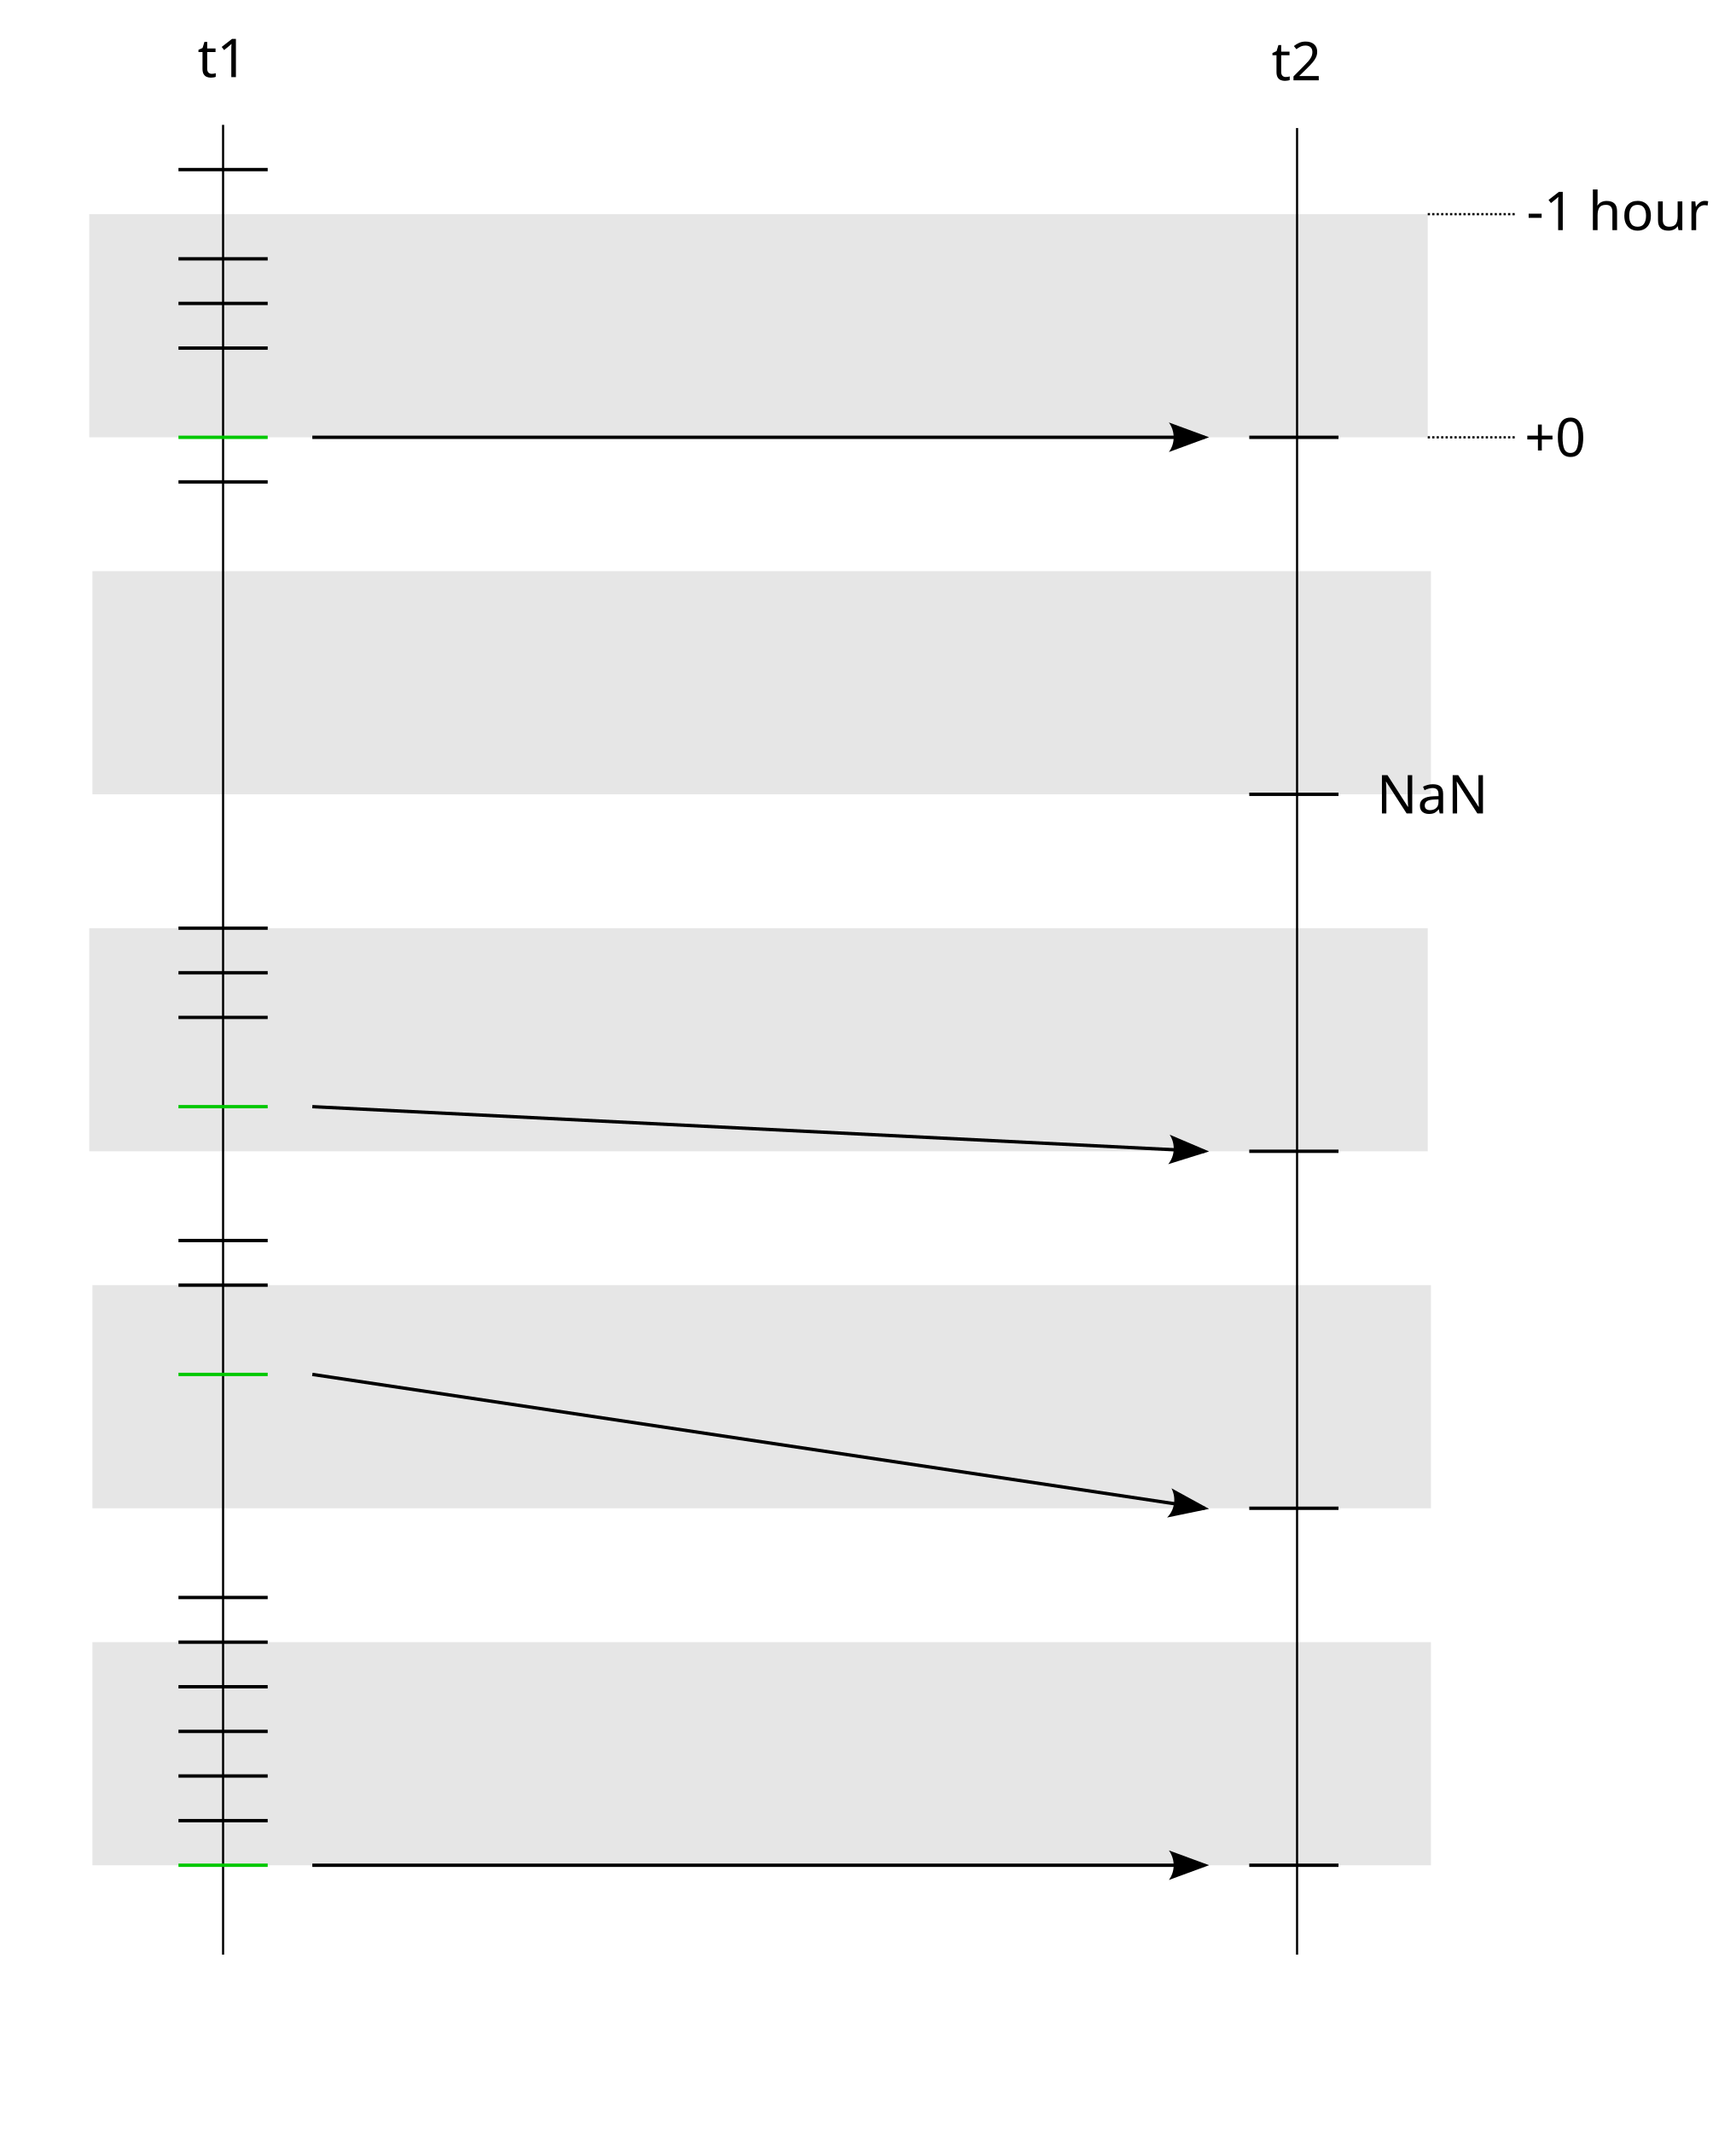
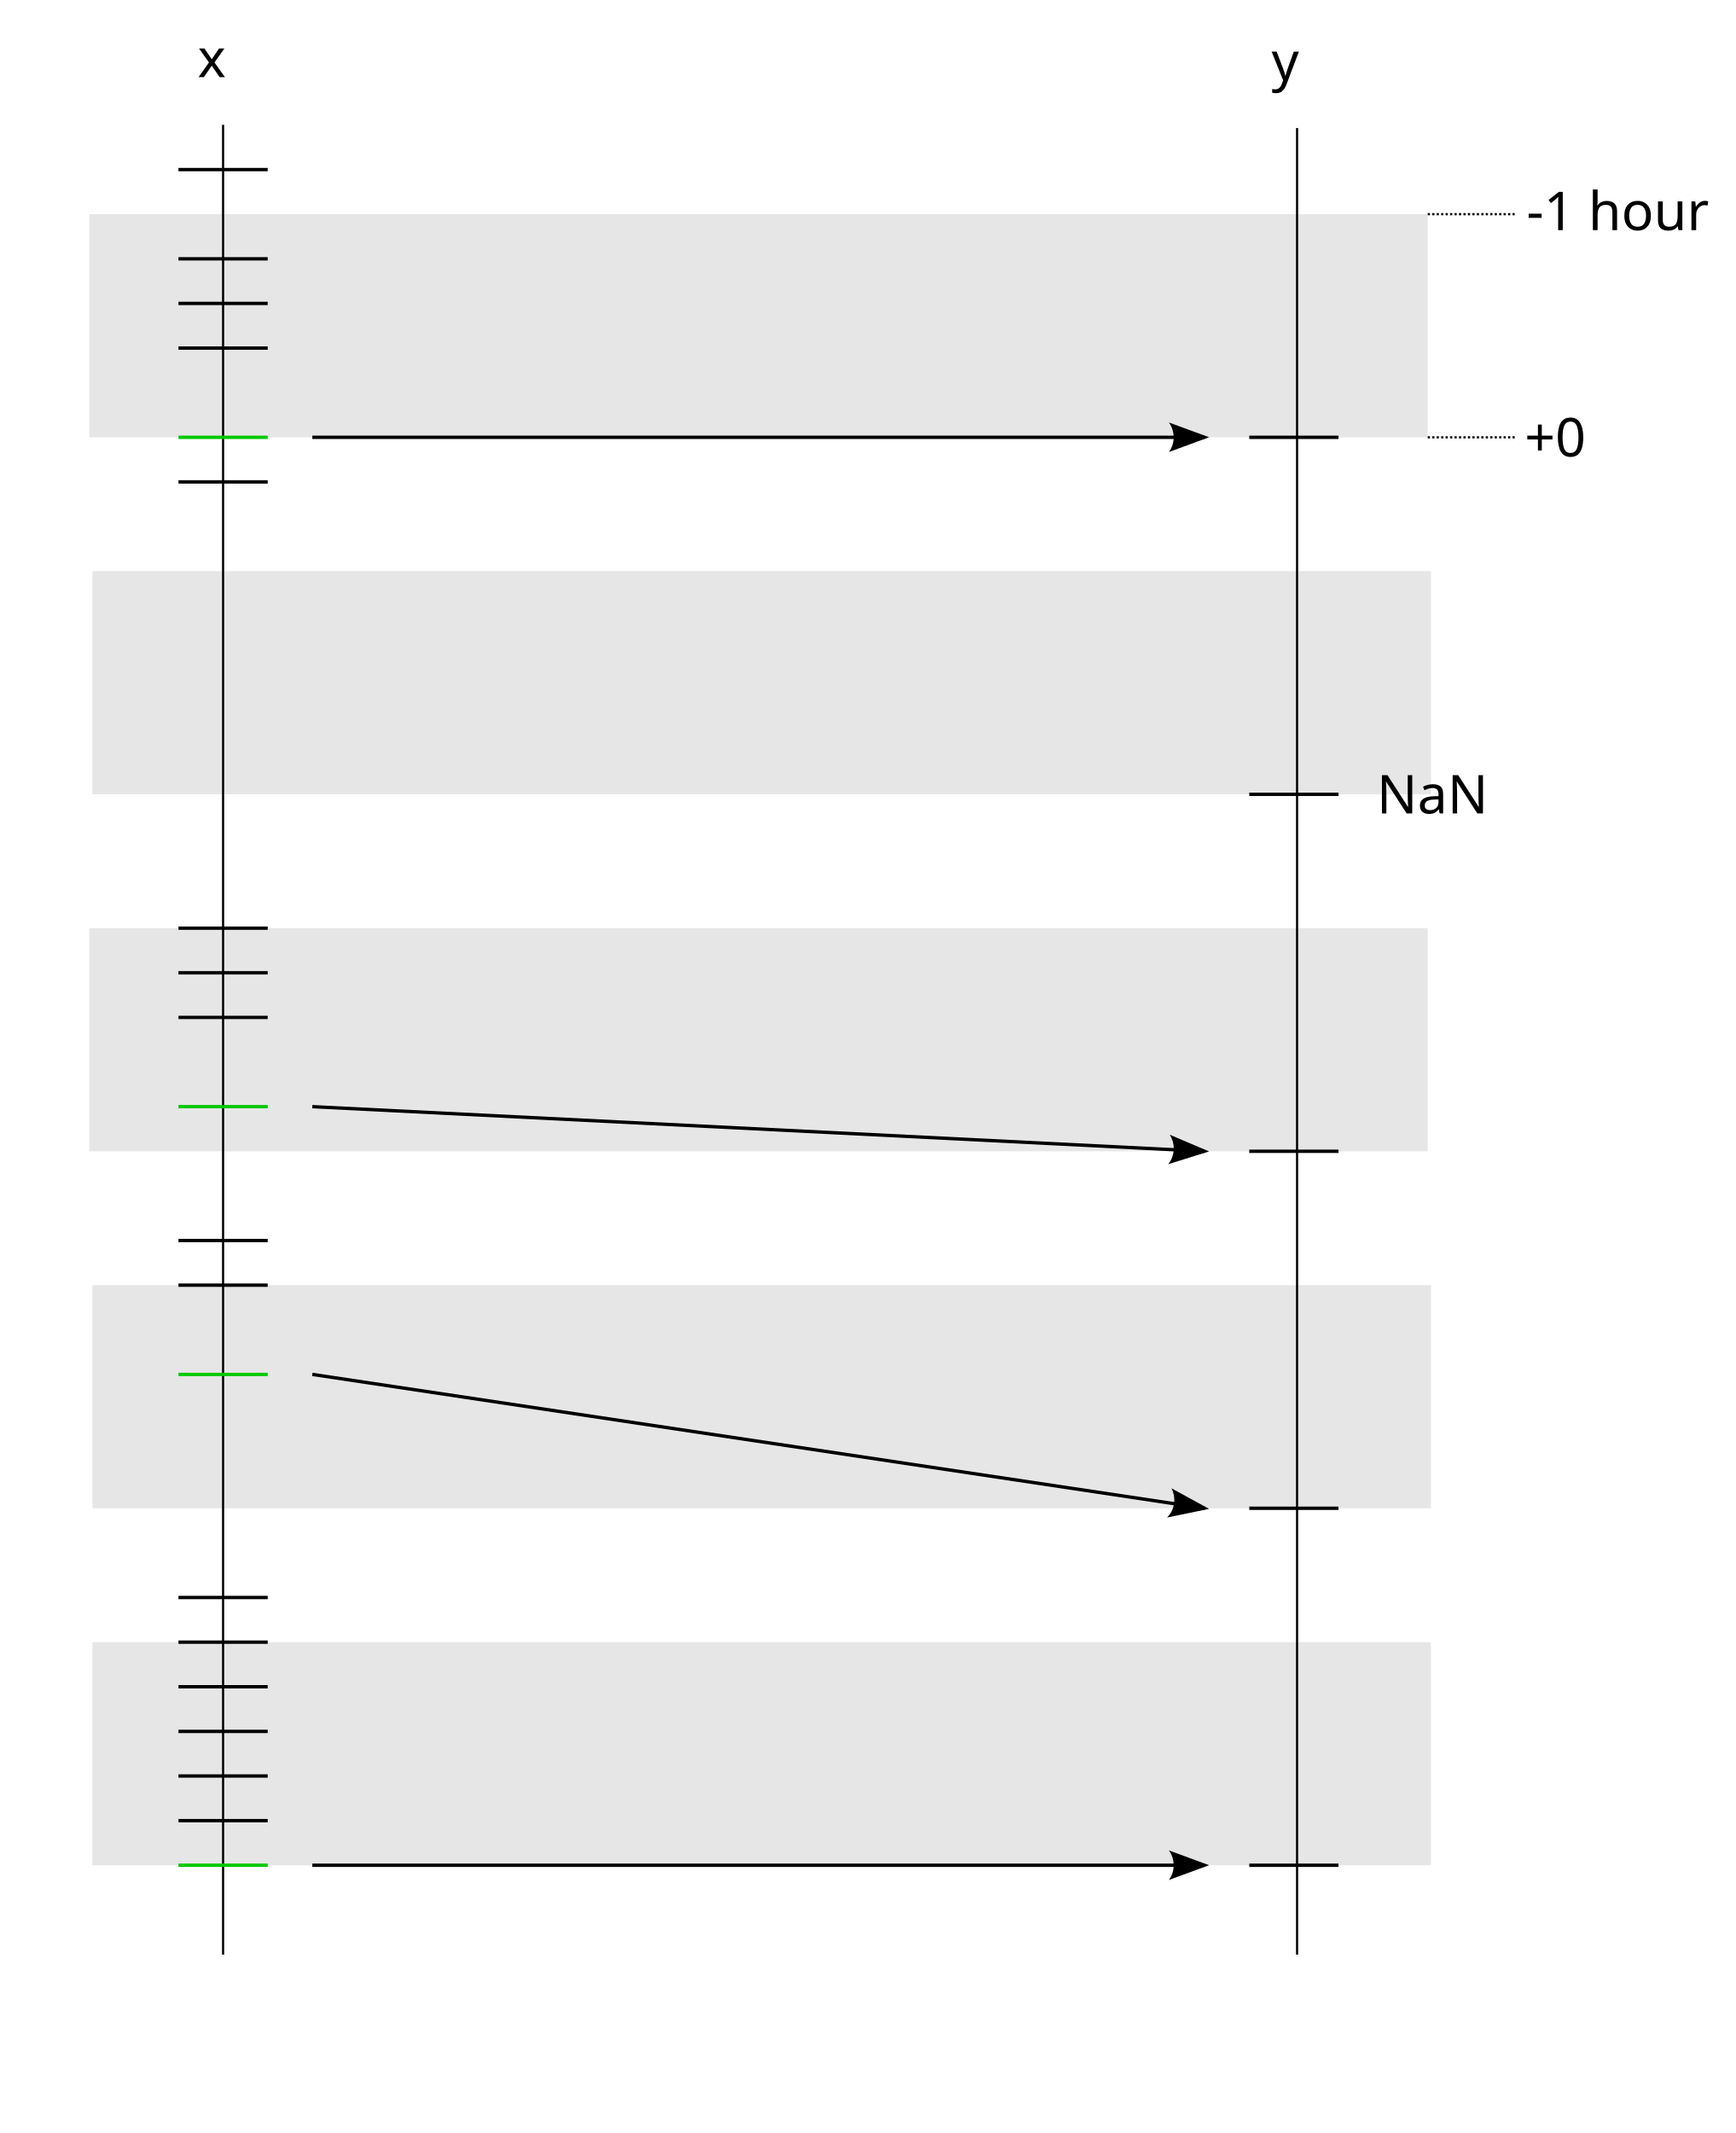
<svg xmlns="http://www.w3.org/2000/svg" width="778.09" height="956" id="svg2" version="1.1">
  <defs id="defs4">
    <marker orient="auto" refY="0" refX="0" id="Arrow2Lend" style="overflow:visible">
      <path id="path4065" style="fill-rule:evenodd;stroke-width:0.625;stroke-linejoin:round" d="M 8.719,4.034 -2.207,0.016 8.719,-4.002 c -1.745,2.372 -1.735,5.617 -6e-7,8.035 z" transform="matrix(-1.1,0,0,-1.1,-1.1,0)" />
    </marker>
  </defs>
  <g id="layer1" transform="translate(0,-96.36218)">
    <rect style="fill:#e6e6e6;fill-opacity:1;stroke:#000000;stroke-width:0;stroke-miterlimit:4;stroke-opacity:1;stroke-dasharray:none" id="rect3205-3" width="600" height="100" x="41.429" y="832.362" />
    <rect style="fill:#e6e6e6;fill-opacity:1;stroke:#000000;stroke-width:0;stroke-miterlimit:4;stroke-opacity:1;stroke-dasharray:none" id="rect3205-1" width="600" height="100" x="41.429" y="672.362" />
    <rect style="fill:#e6e6e6;fill-opacity:1;stroke:#000000;stroke-width:0;stroke-miterlimit:4;stroke-opacity:1;stroke-dasharray:none" id="rect3205-7" width="600" height="100" x="40" y="512.362" />
    <rect style="fill:#e6e6e6;fill-opacity:1;stroke:#000000;stroke-width:0;stroke-miterlimit:4;stroke-opacity:1;stroke-dasharray:none" id="rect3205-9" width="600" height="100" x="41.429" y="352.362" />
    <rect style="fill:#e6e6e6;fill-opacity:1;stroke:#000000;stroke-width:0;stroke-miterlimit:4;stroke-opacity:1;stroke-dasharray:none" id="rect3205" width="600" height="100" x="40" y="192.362" />
    <path style="fill:none;stroke:#000000;stroke-width:0.955px;stroke-linecap:butt;stroke-linejoin:miter;stroke-opacity:1" d="m 100,152.318 0,820.089" id="path2987" />
    <path style="fill:none;stroke:#000000;stroke-width:0.954px;stroke-linecap:butt;stroke-linejoin:miter;stroke-opacity:1" d="m 581.429,153.746 0,818.662" id="path2987-3" />
-     <text xml:space="preserve" style="font-size:40px;font-style:normal;font-weight:normal;line-height:125%;letter-spacing:0px;word-spacing:0px;fill:#000000;fill-opacity:1;stroke:none;font-family:Sans" x="88.571" y="130.934" id="text3009">
-       <tspan id="tspan3011" x="88.571" y="130.934" style="font-size:24px">t1</tspan>
+     <text xml:space="preserve" style="font-style:normal;font-weight:normal;line-height:0%;font-family:sans-serif;letter-spacing:0px;word-spacing:0px;fill:#000000;fill-opacity:1;stroke:none" x="88.571" y="130.934" id="text3009">
+       <tspan id="tspan3011" x="88.571" y="130.934" style="font-size:24px;line-height:1.25;font-family:sans-serif">x</tspan>
    </text>
-     <text xml:space="preserve" style="font-size:40px;font-style:normal;font-weight:normal;line-height:125%;letter-spacing:0px;word-spacing:0px;fill:#000000;fill-opacity:1;stroke:none;font-family:Sans" x="570" y="132.362" id="text3009-6">
-       <tspan id="tspan3011-7" x="570" y="132.362" style="font-size:24px">t2</tspan>
+     <text xml:space="preserve" style="font-style:normal;font-weight:normal;line-height:0%;font-family:sans-serif;letter-spacing:0px;word-spacing:0px;fill:#000000;fill-opacity:1;stroke:none" x="570" y="132.362" id="text3009-6">
+       <tspan id="tspan3011-7" x="570" y="132.362" style="font-size:24px;line-height:1.25;font-family:sans-serif">y</tspan>
    </text>
    <path style="fill:none;stroke:#000000;stroke-width:1.5;stroke-linecap:butt;stroke-linejoin:miter;stroke-opacity:1;stroke-miterlimit:4;stroke-dasharray:none" d="m 560,292.362 c 40,0 40,0 40,0" id="path3134" />
    <path style="fill:none;stroke:#000000;stroke-width:1.5;stroke-linecap:butt;stroke-linejoin:miter;stroke-opacity:1;stroke-miterlimit:4;stroke-dasharray:none" d="m 560,452.362 c 40,0 40,0 40,0" id="path3136" />
    <path style="fill:none;stroke:#000000;stroke-width:1.5;stroke-linecap:butt;stroke-linejoin:miter;stroke-opacity:1;stroke-miterlimit:4;stroke-dasharray:none" d="m 560,612.362 c 40,0 40,0 40,0" id="path3138" />
    <path style="fill:none;stroke:#000000;stroke-width:1.5;stroke-linecap:butt;stroke-linejoin:miter;stroke-opacity:1;stroke-miterlimit:4;stroke-dasharray:none" d="m 560,772.362 c 40,0 40,0 40,0" id="path3140" />
    <path style="fill:none;stroke:#000000;stroke-width:1.5;stroke-linecap:butt;stroke-linejoin:miter;stroke-opacity:1;stroke-miterlimit:4;stroke-dasharray:none" d="m 600,932.362 -40,0" id="path3142" />
    <path style="fill:none;stroke:#000000;stroke-width:1.5;stroke-linecap:butt;stroke-linejoin:miter;stroke-opacity:1;stroke-miterlimit:4;stroke-dasharray:none" d="m 80,172.362 c 40,0 40,0 40,0 l 0,0 0,0" id="path3146" />
    <path style="fill:none;stroke:#000000;stroke-width:1.5;stroke-linecap:butt;stroke-linejoin:miter;stroke-opacity:1;stroke-miterlimit:4;stroke-dasharray:none" d="m 80,212.362 c 40,0 40,0 40,0" id="path3148" />
    <path style="fill:none;stroke:#000000;stroke-width:1.5;stroke-linecap:butt;stroke-linejoin:miter;stroke-opacity:1;stroke-miterlimit:4;stroke-dasharray:none" d="m 80,232.362 c 40,0 40,0 40,0" id="path3150" />
    <path style="fill:none;stroke:#000000;stroke-width:1.5;stroke-linecap:butt;stroke-linejoin:miter;stroke-opacity:1;stroke-miterlimit:4;stroke-dasharray:none" d="m 80,252.362 c 40,0 40,0 40,0" id="path3152" />
    <path style="fill:none;stroke:#00c800;stroke-width:1.5;stroke-linecap:butt;stroke-linejoin:miter;stroke-opacity:1;stroke-miterlimit:4;stroke-dasharray:none" d="m 80,292.362 c 40,0 40,0 40,0" id="path3154" />
    <path style="fill:none;stroke:#000000;stroke-width:1.5;stroke-linecap:butt;stroke-linejoin:miter;stroke-opacity:1;stroke-miterlimit:4;stroke-dasharray:none" d="m 80,312.362 c 40,0 40,0 40,0" id="path3156" />
    <path style="fill:none;stroke:#000000;stroke-width:1.5;stroke-linecap:butt;stroke-linejoin:miter;stroke-opacity:1;stroke-miterlimit:4;stroke-dasharray:none" d="m 80,512.362 c 40,0 40,0 40,0 l 0,0 0,0" id="path3158" />
    <path style="fill:none;stroke:#000000;stroke-width:1.5;stroke-linecap:butt;stroke-linejoin:miter;stroke-opacity:1;stroke-miterlimit:4;stroke-dasharray:none" d="m 80,532.362 c 40,0 40,0 40,0" id="path3160" />
    <path style="fill:none;stroke:#000000;stroke-width:1.5;stroke-linecap:butt;stroke-linejoin:miter;stroke-opacity:1;stroke-miterlimit:4;stroke-dasharray:none" d="m 80,552.362 c 40,0 40,0 40,0" id="path3162" />
    <path style="fill:none;stroke:#00c800;stroke-width:1.5;stroke-linecap:butt;stroke-linejoin:miter;stroke-opacity:1;stroke-miterlimit:4;stroke-dasharray:none" d="m 80,592.362 c 40,0 40,0 40,0" id="path3164" />
    <path style="fill:none;stroke:#000000;stroke-width:1.5;stroke-linecap:butt;stroke-linejoin:miter;stroke-opacity:1;stroke-miterlimit:4;stroke-dasharray:none" d="m 80,652.362 c 40,0 40,0 40,0" id="path3166" />
    <path style="fill:none;stroke:#000000;stroke-width:1.5;stroke-linecap:butt;stroke-linejoin:miter;stroke-opacity:1;stroke-miterlimit:4;stroke-dasharray:none" d="m 80,672.362 c 40,0 40,0 40,0" id="path3168" />
    <path style="fill:none;stroke:#00c800;stroke-width:1.5;stroke-linecap:butt;stroke-linejoin:miter;stroke-opacity:1;stroke-miterlimit:4;stroke-dasharray:none" d="m 80,712.362 c 40,0 40,0 40,0" id="path3170" />
    <path style="fill:none;stroke:#000000;stroke-width:1.5;stroke-linecap:butt;stroke-linejoin:miter;stroke-opacity:1;stroke-miterlimit:4;stroke-dasharray:none" d="m 80,812.362 c 40,0 40,0 40,0" id="path3172" />
    <path style="fill:none;stroke:#000000;stroke-width:1.5;stroke-linecap:butt;stroke-linejoin:miter;stroke-opacity:1;stroke-miterlimit:4;stroke-dasharray:none" d="m 80,832.362 c 40,0 40,0 40,0" id="path3174" />
    <path style="fill:none;stroke:#000000;stroke-width:1.5;stroke-linecap:butt;stroke-linejoin:miter;stroke-opacity:1;stroke-miterlimit:4;stroke-dasharray:none" d="m 80,852.362 c 40,0 40,0 40,0" id="path3176" />
    <path style="fill:none;stroke:#000000;stroke-width:1.5;stroke-linecap:butt;stroke-linejoin:miter;stroke-opacity:1;stroke-miterlimit:4;stroke-dasharray:none" d="m 80,872.362 c 40,0 40,0 40,0" id="path3178" />
    <path style="fill:none;stroke:#000000;stroke-width:1.5;stroke-linecap:butt;stroke-linejoin:miter;stroke-opacity:1;stroke-miterlimit:4;stroke-dasharray:none" d="m 80,892.362 c 40,0 40,0 40,0" id="path3180" />
    <path style="fill:none;stroke:#000000;stroke-width:1.5;stroke-linecap:butt;stroke-linejoin:miter;stroke-opacity:1;stroke-miterlimit:4;stroke-dasharray:none" d="m 80,912.362 c 40,0 40,0 40,0" id="path3182" />
    <path style="fill:none;stroke:#00c800;stroke-width:1.5;stroke-linecap:butt;stroke-linejoin:miter;stroke-opacity:1;stroke-miterlimit:4;stroke-dasharray:none" d="m 80,932.362 c 40,0 40,0 40,0" id="path3184" />
-     <path style="fill:none;stroke:#000000;stroke-width:1.5;stroke-linecap:butt;stroke-linejoin:miter;stroke-opacity:1;marker-end:url(#Arrow2Lend);stroke-miterlimit:4;stroke-dasharray:none" d="m 140,292.362 400,0" id="path4032" />
-     <path style="fill:none;stroke:#000000;stroke-width:1.5;stroke-linecap:butt;stroke-linejoin:miter;stroke-opacity:1;stroke-miterlimit:4;stroke-dasharray:none" d="m 540,292.362 0,0" id="path4034" />
-     <path style="fill:none;stroke:#000000;stroke-width:1.5;stroke-linecap:butt;stroke-linejoin:miter;stroke-opacity:1;stroke-miterlimit:4;stroke-dasharray:none" d="m 540,292.362 0,0" id="path4036" />
-     <path style="fill:none;stroke:#000000;stroke-width:1.5;stroke-linecap:butt;stroke-linejoin:miter;stroke-opacity:1;marker-end:url(#Arrow2Lend);stroke-miterlimit:4;stroke-dasharray:none" d="m 140,592.362 400,20" id="path4038" />
-     <path style="fill:none;stroke:#000000;stroke-width:1.5;stroke-linecap:butt;stroke-linejoin:miter;stroke-opacity:1;marker-end:url(#Arrow2Lend);stroke-miterlimit:4;stroke-dasharray:none" d="m 140,712.362 400,60" id="path4666" />
-     <path style="fill:none;stroke:#000000;stroke-width:1.5;stroke-linecap:butt;stroke-linejoin:miter;stroke-opacity:1;marker-end:url(#Arrow2Lend);stroke-miterlimit:4;stroke-dasharray:none" d="m 140,932.362 400,0" id="path4668" />
+     <path style="fill:none;stroke:#000000;stroke-width:1.5;stroke-linecap:butt;stroke-linejoin:miter;stroke-miterlimit:4;stroke-dasharray:none;stroke-opacity:1;marker-end:url(#Arrow2Lend)" d="M 140,292.362 H 540" id="path4032" />
+     <path style="fill:none;stroke:#000000;stroke-width:1.5;stroke-linecap:butt;stroke-linejoin:miter;stroke-miterlimit:4;stroke-dasharray:none;stroke-opacity:1" d="m 540,292.362 v 0" id="path4034" />
+     <path style="fill:none;stroke:#000000;stroke-width:1.5;stroke-linecap:butt;stroke-linejoin:miter;stroke-miterlimit:4;stroke-dasharray:none;stroke-opacity:1" d="m 540,292.362 v 0" id="path4036" />
+     <path style="fill:none;stroke:#000000;stroke-width:1.5;stroke-linecap:butt;stroke-linejoin:miter;stroke-miterlimit:4;stroke-dasharray:none;stroke-opacity:1;marker-end:url(#Arrow2Lend)" d="m 140,592.362 400,20" id="path4038" />
+     <path style="fill:none;stroke:#000000;stroke-width:1.5;stroke-linecap:butt;stroke-linejoin:miter;stroke-miterlimit:4;stroke-dasharray:none;stroke-opacity:1;marker-end:url(#Arrow2Lend)" d="m 140,712.362 400,60" id="path4666" />
+     <path style="fill:none;stroke:#000000;stroke-width:1.5;stroke-linecap:butt;stroke-linejoin:miter;stroke-miterlimit:4;stroke-dasharray:none;stroke-opacity:1;marker-end:url(#Arrow2Lend)" d="M 140,932.362 H 540" id="path4668" />
    <path style="fill:none;stroke:#000000;stroke-width:1;stroke-linecap:butt;stroke-linejoin:miter;stroke-miterlimit:4;stroke-opacity:1;stroke-dasharray:1, 1;stroke-dashoffset:0" d="m 640,192.362 c 40,0 40,0 40,0" id="path5038" />
    <path style="fill:none;stroke:#000000;stroke-width:1;stroke-linecap:butt;stroke-linejoin:miter;stroke-miterlimit:4;stroke-opacity:1;stroke-dasharray:1, 1;stroke-dashoffset:0" d="m 640,292.362 c 40,0 40,0 40,0" id="path5040" />
-     <text xml:space="preserve" style="font-size:40px;font-style:normal;font-weight:normal;line-height:75%;letter-spacing:0px;word-spacing:0px;fill:#000000;fill-opacity:1;stroke:none;font-family:Sans" x="684.286" y="199.505" id="text5042">
-       <tspan id="tspan5044" x="684.286" y="199.505" style="font-size:24px;line-height:75%">-1 hour</tspan>
+     <text xml:space="preserve" style="font-style:normal;font-weight:normal;line-height:0%;font-family:sans-serif;letter-spacing:0px;word-spacing:0px;fill:#000000;fill-opacity:1;stroke:none" x="684.286" y="199.505" id="text5042">
+       <tspan id="tspan5044" x="684.286" y="199.505" style="font-size:24px;line-height:75%;font-family:sans-serif">-1 hour</tspan>
    </text>
-     <text xml:space="preserve" style="font-size:40px;font-style:normal;font-weight:normal;line-height:125%;letter-spacing:0px;word-spacing:0px;fill:#000000;fill-opacity:1;stroke:none;font-family:Sans" x="683.429" y="300.934" id="text5046">
-       <tspan id="tspan5048" x="683.429" y="300.934" style="font-size:24px">+0</tspan>
+     <text xml:space="preserve" style="font-style:normal;font-weight:normal;line-height:0%;font-family:sans-serif;letter-spacing:0px;word-spacing:0px;fill:#000000;fill-opacity:1;stroke:none" x="683.429" y="300.934" id="text5046">
+       <tspan id="tspan5048" x="683.429" y="300.934" style="font-size:24px;line-height:1.25;font-family:sans-serif">+0</tspan>
    </text>
-     <text xml:space="preserve" style="font-size:40px;font-style:normal;font-weight:normal;line-height:125%;letter-spacing:0px;word-spacing:0px;fill:#000000;fill-opacity:1;stroke:none;font-family:Sans" x="617.143" y="460.934" id="text3009-6-1">
-       <tspan id="tspan3011-7-2" x="617.143" y="460.934" style="font-size:24px">NaN</tspan>
+     <text xml:space="preserve" style="font-style:normal;font-weight:normal;line-height:0%;font-family:sans-serif;letter-spacing:0px;word-spacing:0px;fill:#000000;fill-opacity:1;stroke:none" x="617.143" y="460.934" id="text3009-6-1">
+       <tspan id="tspan3011-7-2" x="617.143" y="460.934" style="font-size:24px;line-height:1.25;font-family:sans-serif">NaN</tspan>
    </text>
  </g>
</svg>
